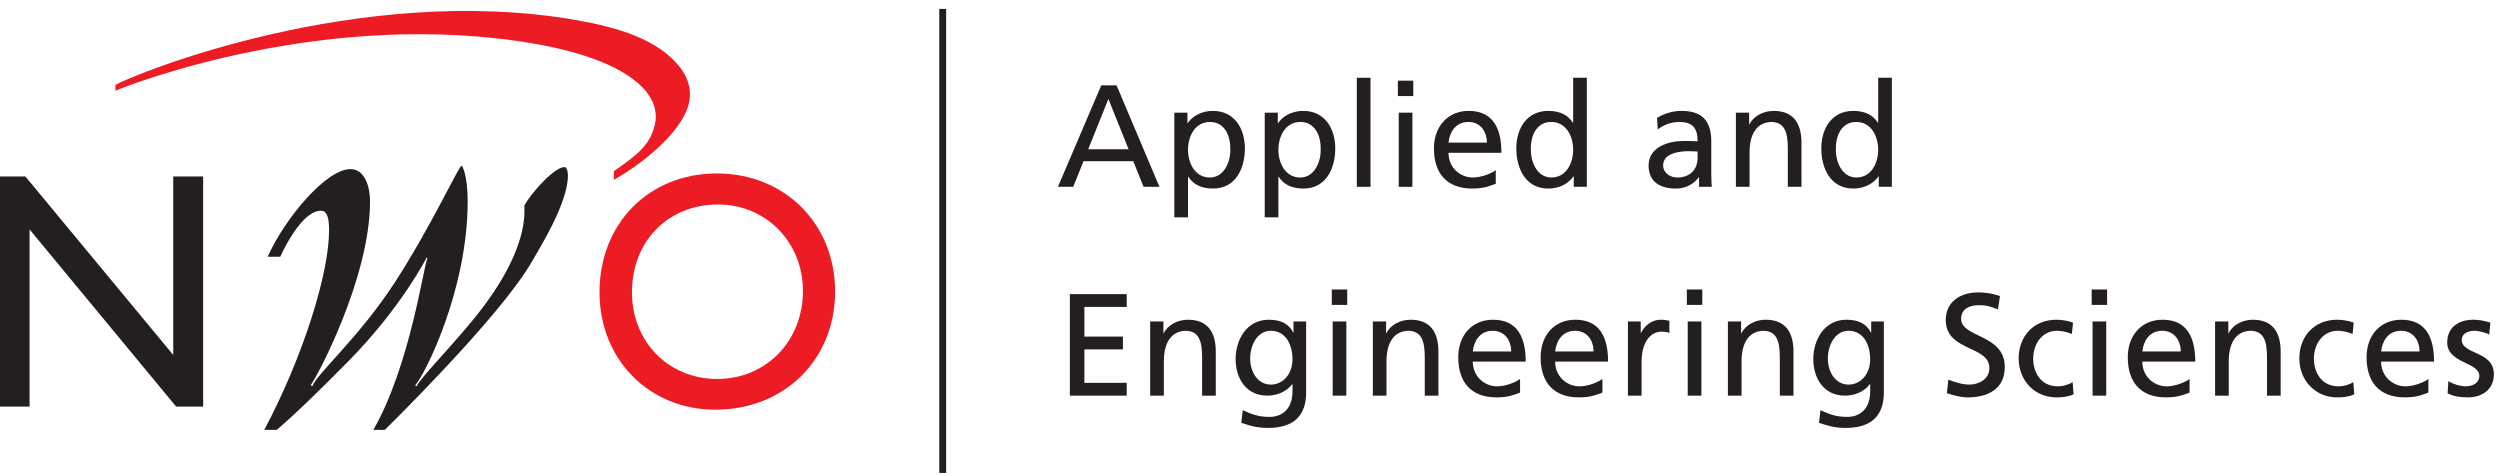
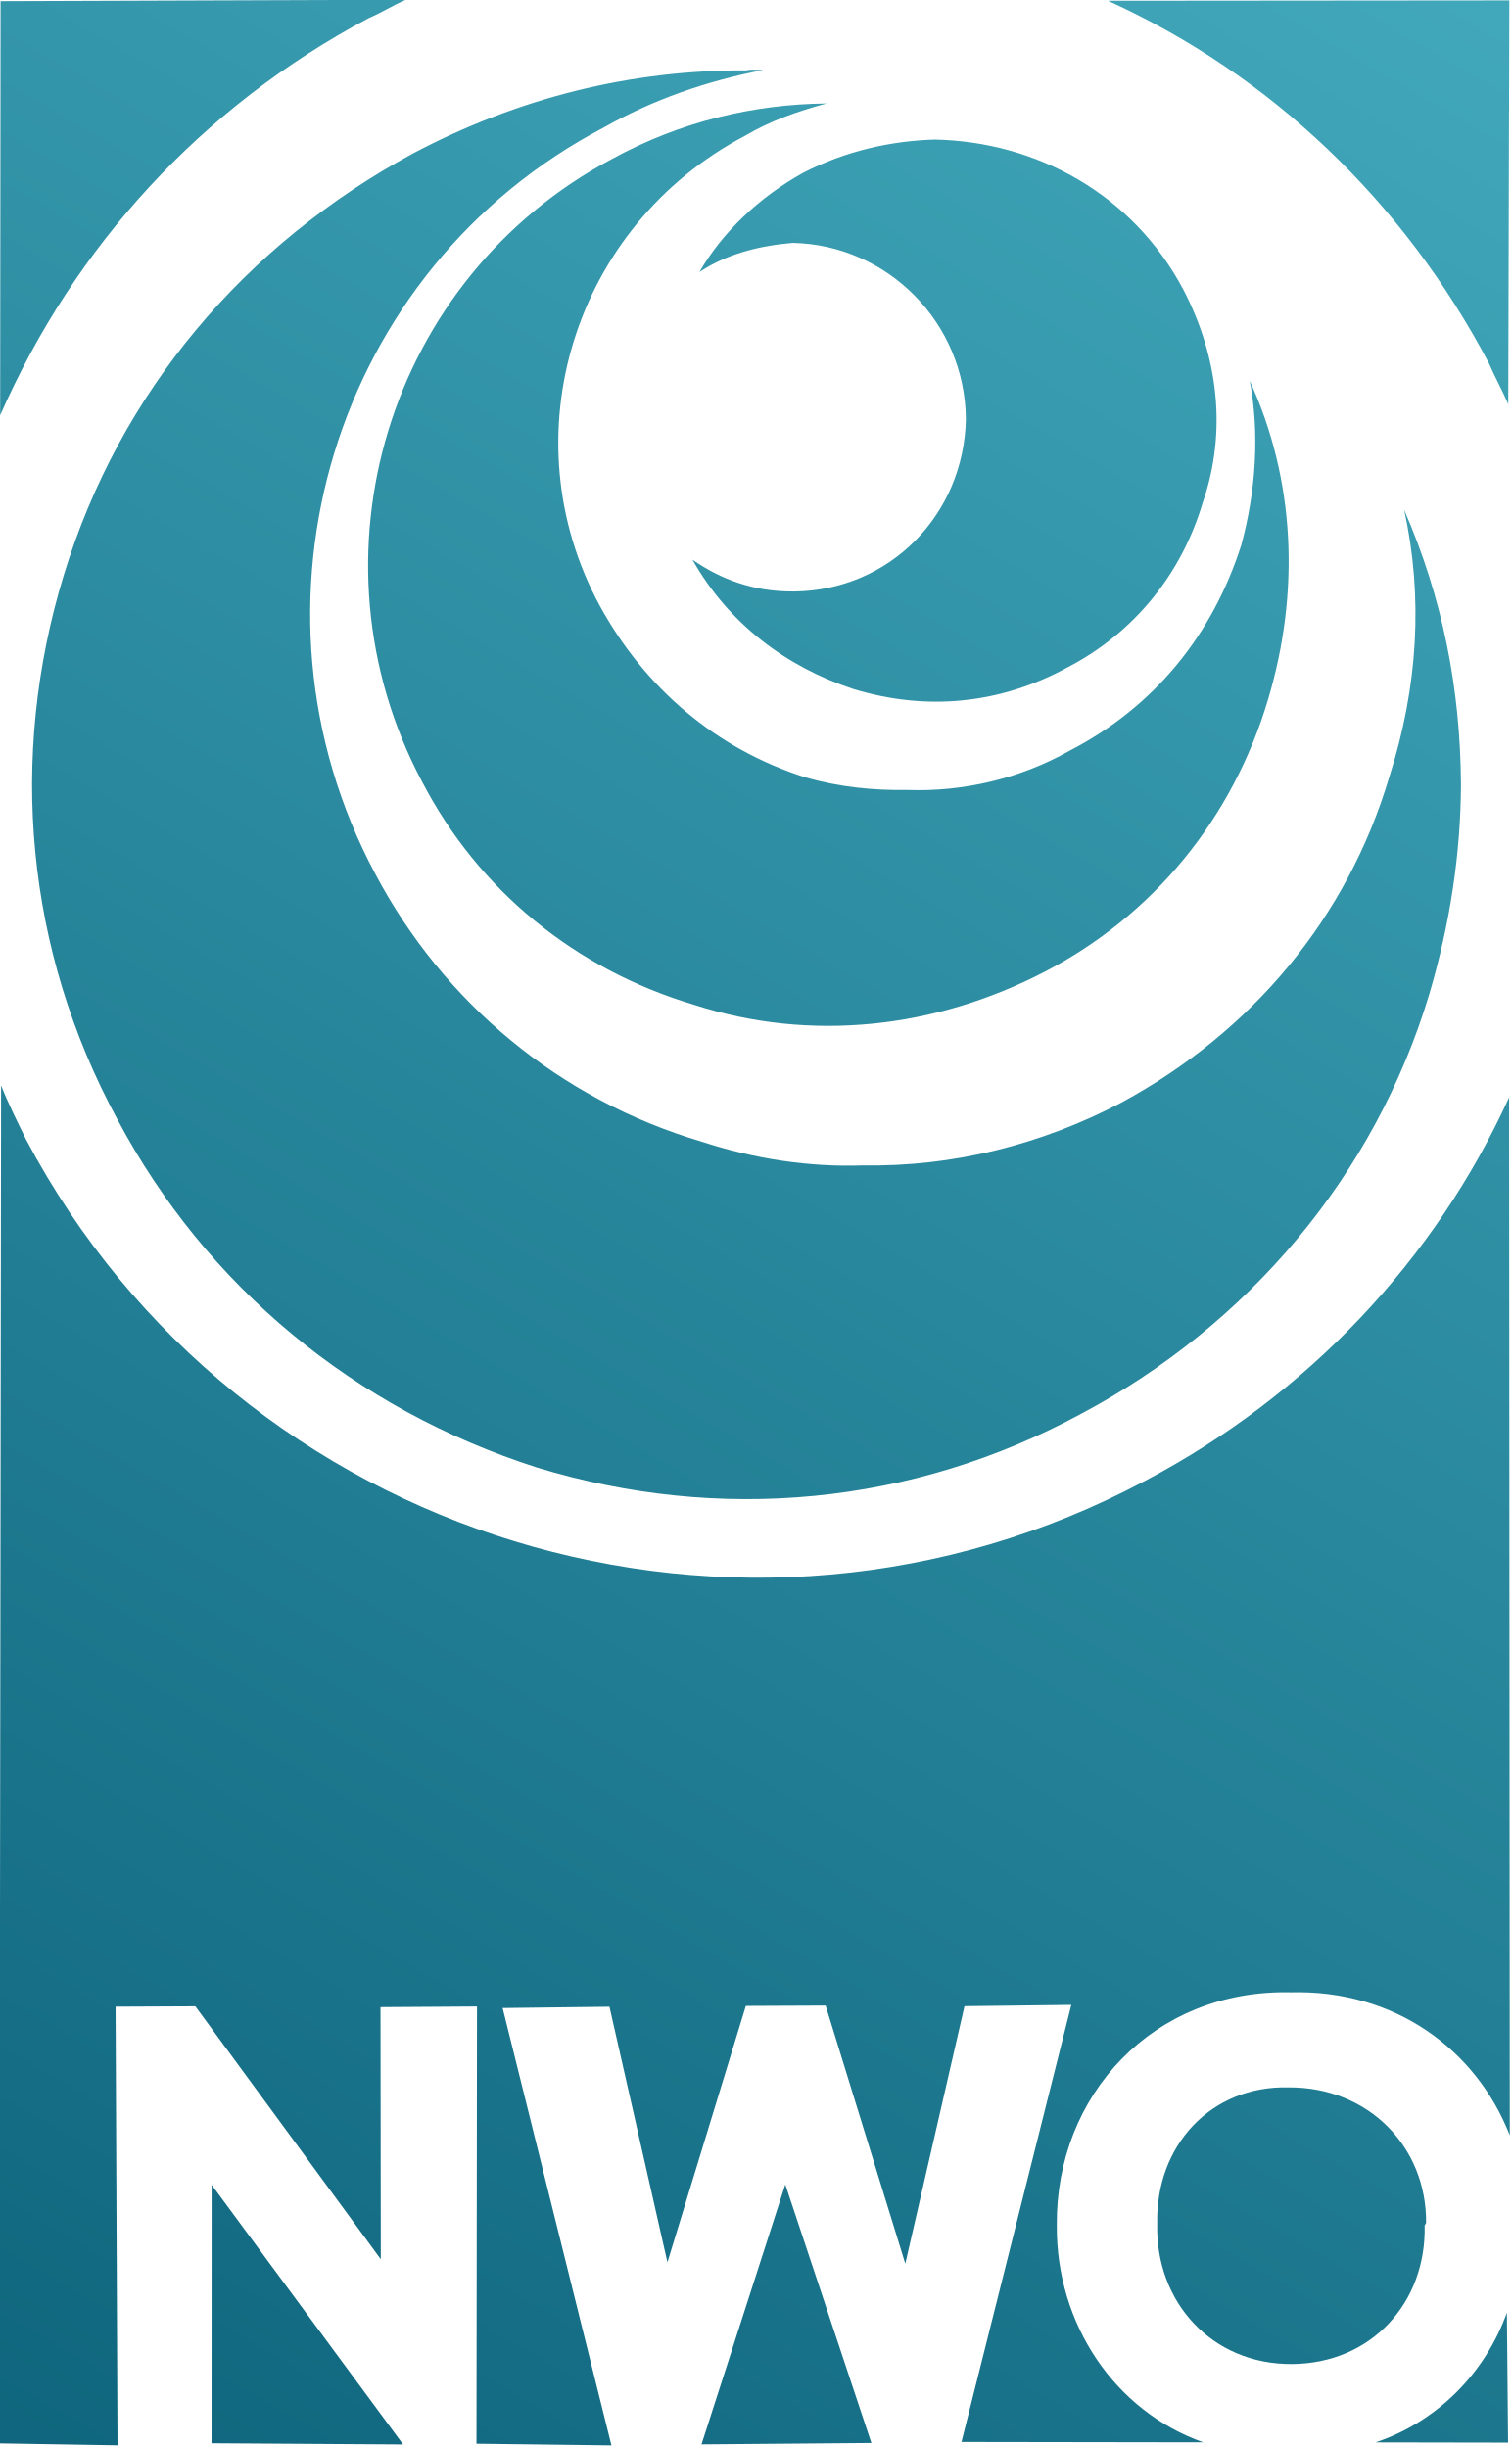
- <svg xmlns="http://www.w3.org/2000/svg" width="100%" height="100%" viewBox="0 0 859 163" version="1.1" xml:space="preserve" style="fill-rule:evenodd;clip-rule:evenodd;stroke-linejoin:round;stroke-miterlimit:1.414;">
-   <g transform="matrix(4.16667,0,0,4.16667,0,0)">
-     <path d="M91.403,8.162L89.736,12.311L93.07,12.311L91.403,8.162ZM90.815,7.035L92.075,7.035L95.613,15.406L94.305,15.406L93.454,13.295L89.352,13.295L88.501,15.406L87.241,15.406L90.815,7.035Z" style="fill:rgb(35,31,32);fill-rule:nonzero;" />
-     <path d="M99.779,10.057C98.556,10.057 97.968,11.22 97.968,12.36C97.968,13.378 98.496,14.638 99.767,14.638C100.979,14.638 101.482,13.283 101.459,12.324C101.482,11.22 101.003,10.057 99.779,10.057ZM96.84,9.29L97.92,9.29L97.92,10.153L97.944,10.153C98.244,9.697 98.94,9.145 100.02,9.145C101.795,9.145 102.658,10.596 102.658,12.24C102.658,13.918 101.879,15.549 100.031,15.549C98.952,15.549 98.34,15.13 97.993,14.566L97.968,14.566L97.968,17.924L96.84,17.924L96.84,9.29Z" style="fill:rgb(35,31,32);fill-rule:nonzero;" />
-     <path d="M107.231,10.057C106.009,10.057 105.421,11.22 105.421,12.36C105.421,13.378 105.948,14.638 107.22,14.638C108.432,14.638 108.935,13.283 108.911,12.324C108.935,11.22 108.455,10.057 107.231,10.057ZM104.294,9.29L105.373,9.29L105.373,10.153L105.396,10.153C105.696,9.697 106.393,9.145 107.472,9.145C109.247,9.145 110.11,10.596 110.11,12.24C110.11,13.918 109.331,15.549 107.483,15.549C106.404,15.549 105.793,15.13 105.444,14.566L105.421,14.566L105.421,17.924L104.294,17.924L104.294,9.29Z" style="fill:rgb(35,31,32);fill-rule:nonzero;" />
-     <rect x="111.89" y="6.411" width="1.127" height="8.995" style="fill:rgb(35,31,32);fill-rule:nonzero;" />
-     <path d="M115.346,9.29L116.473,9.29L116.473,15.406L115.346,15.406L115.346,9.29ZM116.545,7.922L115.273,7.922L115.273,6.651L116.545,6.651L116.545,7.922Z" style="fill:rgb(35,31,32);fill-rule:nonzero;" />
-     <path d="M122.614,11.76C122.614,10.825 122.063,10.057 121.092,10.057C119.988,10.057 119.532,10.968 119.448,11.76L122.614,11.76ZM123.346,15.154C122.914,15.31 122.423,15.549 121.415,15.549C119.244,15.549 118.249,14.23 118.249,12.24C118.249,10.428 119.389,9.145 121.115,9.145C123.154,9.145 123.813,10.632 123.813,12.599L119.448,12.599C119.448,13.811 120.396,14.638 121.463,14.638C122.207,14.638 123.07,14.254 123.346,14.027L123.346,15.154Z" style="fill:rgb(35,31,32);fill-rule:nonzero;" />
-     <path d="M127.932,14.638C129.203,14.638 129.729,13.378 129.729,12.36C129.729,11.22 129.143,10.057 127.919,10.057C126.696,10.057 126.216,11.208 126.24,12.324C126.216,13.283 126.72,14.638 127.932,14.638ZM129.778,14.542L129.754,14.542C129.453,14.997 128.759,15.549 127.668,15.549C125.82,15.549 125.041,13.907 125.041,12.24C125.041,10.596 125.904,9.145 127.68,9.145C128.746,9.145 129.358,9.565 129.705,10.128L129.729,10.128L129.729,6.411L130.856,6.411L130.856,15.406L129.778,15.406L129.778,14.542Z" style="fill:rgb(35,31,32);fill-rule:nonzero;" />
-     <path d="M139.991,12.492C139.751,12.492 139.511,12.467 139.271,12.467C138.659,12.467 137.148,12.563 137.148,13.643C137.148,14.29 137.772,14.638 138.288,14.638C139.403,14.638 139.991,13.943 139.991,13.031L139.991,12.492ZM136.645,9.721C137.208,9.385 137.88,9.145 138.659,9.145C140.411,9.145 141.118,10.008 141.118,11.676L141.118,14.206C141.118,14.902 141.143,15.226 141.166,15.406L140.111,15.406L140.111,14.614L140.087,14.614C139.823,14.986 139.224,15.549 138.192,15.549C136.873,15.549 135.949,14.974 135.949,13.643C135.949,12.108 137.628,11.627 138.792,11.627C139.235,11.627 139.547,11.627 139.991,11.652C139.991,10.596 139.607,10.057 138.479,10.057C137.844,10.057 137.16,10.296 136.705,10.68L136.645,9.721Z" style="fill:rgb(35,31,32);fill-rule:nonzero;" />
-     <path d="M143.149,9.29L144.24,9.29L144.24,10.26L144.265,10.26C144.601,9.565 145.416,9.145 146.268,9.145C147.851,9.145 148.558,10.128 148.558,11.772L148.558,15.406L147.431,15.406L147.431,12.24C147.431,10.812 147.119,10.117 146.136,10.057C144.852,10.057 144.276,11.088 144.276,12.576L144.276,15.406L143.149,15.406L143.149,9.29Z" style="fill:rgb(35,31,32);fill-rule:nonzero;" />
-     <path d="M153.084,14.638C154.355,14.638 154.883,13.378 154.883,12.36C154.883,11.22 154.295,10.057 153.071,10.057C151.849,10.057 151.368,11.208 151.393,12.324C151.368,13.283 151.872,14.638 153.084,14.638ZM154.931,14.542L154.906,14.542C154.606,14.997 153.911,15.549 152.82,15.549C150.973,15.549 150.193,13.907 150.193,12.24C150.193,10.596 151.057,9.145 152.832,9.145C153.899,9.145 154.511,9.565 154.858,10.128L154.883,10.128L154.883,6.411L156.01,6.411L156.01,15.406L154.931,15.406L154.931,14.542Z" style="fill:rgb(35,31,32);fill-rule:nonzero;" />
-     <path d="M88.224,24.255L92.914,24.255L92.914,25.31L89.424,25.31L89.424,27.757L92.602,27.757L92.602,28.813L89.424,28.813L89.424,31.571L92.914,31.571L92.914,32.626L88.224,32.626L88.224,24.255Z" style="fill:rgb(35,31,32);fill-rule:nonzero;" />
-     <path d="M94.848,26.51L95.94,26.51L95.94,27.481L95.964,27.481C96.3,26.786 97.116,26.366 97.967,26.366C99.55,26.366 100.258,27.349 100.258,28.993L100.258,32.626L99.13,32.626L99.13,29.46C99.13,28.033 98.819,27.337 97.835,27.278C96.551,27.278 95.976,28.309 95.976,29.796L95.976,32.626L94.848,32.626L94.848,26.51Z" style="fill:rgb(35,31,32);fill-rule:nonzero;" />
-     <path d="M106.583,29.64C106.583,28.369 105.995,27.278 104.796,27.278C103.656,27.278 103.093,28.513 103.093,29.556C103.093,30.707 103.74,31.715 104.796,31.715C105.852,31.715 106.583,30.78 106.583,29.64ZM107.71,32.363C107.71,34.221 106.751,35.289 104.556,35.289C103.908,35.289 103.345,35.205 102.361,34.87L102.481,33.826C103.345,34.221 103.86,34.377 104.688,34.377C105.875,34.377 106.583,33.574 106.583,32.279L106.583,31.679L106.559,31.679C106.079,32.315 105.288,32.626 104.508,32.626C102.757,32.626 101.894,31.2 101.894,29.616C101.894,28.045 102.781,26.366 104.628,26.366C105.707,26.366 106.307,26.761 106.643,27.421L106.667,27.421L106.667,26.51L107.71,26.51L107.71,32.363Z" style="fill:rgb(35,31,32);fill-rule:nonzero;" />
-     <path d="M109.897,26.51L111.024,26.51L111.024,32.626L109.897,32.626L109.897,26.51ZM111.097,25.143L109.825,25.143L109.825,23.872L111.097,23.872L111.097,25.143Z" style="fill:rgb(35,31,32);fill-rule:nonzero;" />
-     <path d="M113.21,26.51L114.301,26.51L114.301,27.481L114.325,27.481C114.661,26.786 115.477,26.366 116.328,26.366C117.911,26.366 118.618,27.349 118.618,28.993L118.618,32.626L117.491,32.626L117.491,29.46C117.491,28.033 117.18,27.337 116.196,27.278C114.912,27.278 114.337,28.309 114.337,29.796L114.337,32.626L113.21,32.626L113.21,26.51Z" style="fill:rgb(35,31,32);fill-rule:nonzero;" />
-     <path d="M124.618,28.981C124.618,28.045 124.066,27.278 123.096,27.278C121.992,27.278 121.536,28.189 121.452,28.981L124.618,28.981ZM125.35,32.374C124.918,32.531 124.427,32.77 123.419,32.77C121.248,32.77 120.253,31.451 120.253,29.46C120.253,27.649 121.393,26.366 123.119,26.366C125.158,26.366 125.817,27.853 125.817,29.82L121.452,29.82C121.452,31.032 122.399,31.859 123.467,31.859C124.211,31.859 125.074,31.475 125.35,31.247L125.35,32.374Z" style="fill:rgb(35,31,32);fill-rule:nonzero;" />
-     <path d="M131.41,28.981C131.41,28.045 130.858,27.278 129.888,27.278C128.784,27.278 128.328,28.189 128.244,28.981L131.41,28.981ZM132.142,32.374C131.71,32.531 131.219,32.77 130.211,32.77C128.039,32.77 127.045,31.451 127.045,29.46C127.045,27.649 128.185,26.366 129.91,26.366C131.95,26.366 132.609,27.853 132.609,29.82L128.244,29.82C128.244,31.032 129.19,31.859 130.259,31.859C131.003,31.859 131.866,31.475 132.142,31.247L132.142,32.374Z" style="fill:rgb(35,31,32);fill-rule:nonzero;" />
-     <path d="M134.245,26.51L135.3,26.51L135.3,27.457L135.324,27.457C135.624,26.822 136.271,26.366 136.919,26.366C137.255,26.366 137.423,26.402 137.663,26.45L137.663,27.457C137.459,27.373 137.231,27.349 137.039,27.349C136.031,27.349 135.372,28.309 135.372,29.844L135.372,32.626L134.245,32.626L134.245,26.51Z" style="fill:rgb(35,31,32);fill-rule:nonzero;" />
-     <path d="M139.177,26.51L140.304,26.51L140.304,32.626L139.177,32.626L139.177,26.51ZM140.376,25.143L139.104,25.143L139.104,23.872L140.376,23.872L140.376,25.143Z" style="fill:rgb(35,31,32);fill-rule:nonzero;" />
-     <path d="M142.489,26.51L143.58,26.51L143.58,27.481L143.604,27.481C143.94,26.786 144.756,26.366 145.607,26.366C147.19,26.366 147.897,27.349 147.897,28.993L147.897,32.626L146.771,32.626L146.771,29.46C146.771,28.033 146.459,27.337 145.476,27.278C144.191,27.278 143.616,28.309 143.616,29.796L143.616,32.626L142.489,32.626L142.489,26.51Z" style="fill:rgb(35,31,32);fill-rule:nonzero;" />
-     <path d="M154.223,29.64C154.223,28.369 153.635,27.278 152.436,27.278C151.296,27.278 150.732,28.513 150.732,29.556C150.732,30.707 151.38,31.715 152.436,31.715C153.491,31.715 154.223,30.78 154.223,29.64ZM155.35,32.363C155.35,34.221 154.391,35.289 152.195,35.289C151.548,35.289 150.984,35.205 150.001,34.87L150.121,33.826C150.984,34.221 151.5,34.377 152.327,34.377C153.515,34.377 154.223,33.574 154.223,32.279L154.223,31.679L154.198,31.679C153.719,32.315 152.928,32.626 152.147,32.626C150.396,32.626 149.533,31.2 149.533,29.616C149.533,28.045 150.421,26.366 152.268,26.366C153.347,26.366 153.946,26.761 154.282,27.421L154.307,27.421L154.307,26.51L155.35,26.51L155.35,32.363Z" style="fill:rgb(35,31,32);fill-rule:nonzero;" />
-     <path d="M164.759,25.514C164.147,25.275 163.812,25.166 163.188,25.166C162.517,25.166 161.725,25.407 161.725,26.282C161.725,27.889 165.322,27.517 165.322,30.276C165.322,32.063 163.943,32.77 162.265,32.77C161.677,32.77 161.101,32.602 160.549,32.422L160.669,31.307C161.077,31.475 161.797,31.715 162.408,31.715C163.092,31.715 164.052,31.331 164.052,30.348C164.052,28.477 160.453,28.993 160.453,26.39C160.453,24.903 161.629,24.111 163.14,24.111C163.691,24.111 164.352,24.207 164.927,24.411L164.759,25.514Z" style="fill:rgb(35,31,32);fill-rule:nonzero;" />
-     <path d="M170.854,27.541C170.423,27.362 169.99,27.278 169.631,27.278C168.371,27.278 167.664,28.405 167.664,29.568C167.664,30.66 168.252,31.859 169.703,31.859C170.087,31.859 170.566,31.739 170.914,31.511L170.998,32.518C170.53,32.735 169.99,32.77 169.583,32.77C167.735,32.77 166.465,31.319 166.465,29.568C166.465,27.709 167.712,26.366 169.583,26.366C170.038,26.366 170.626,26.474 170.95,26.606L170.854,27.541Z" style="fill:rgb(35,31,32);fill-rule:nonzero;" />
-     <path d="M172.561,26.51L173.688,26.51L173.688,32.626L172.561,32.626L172.561,26.51ZM173.76,25.143L172.488,25.143L172.488,23.872L173.76,23.872L173.76,25.143Z" style="fill:rgb(35,31,32);fill-rule:nonzero;" />
-     <path d="M179.83,28.981C179.83,28.045 179.278,27.278 178.308,27.278C177.204,27.278 176.748,28.189 176.664,28.981L179.83,28.981ZM180.562,32.374C180.13,32.531 179.639,32.77 178.631,32.77C176.46,32.77 175.465,31.451 175.465,29.46C175.465,27.649 176.604,26.366 178.331,26.366C180.37,26.366 181.029,27.853 181.029,29.82L176.664,29.82C176.664,31.032 177.611,31.859 178.679,31.859C179.423,31.859 180.286,31.475 180.562,31.247L180.562,32.374Z" style="fill:rgb(35,31,32);fill-rule:nonzero;" />
-     <path d="M182.665,26.51L183.756,26.51L183.756,27.481L183.78,27.481C184.116,26.786 184.932,26.366 185.783,26.366C187.366,26.366 188.073,27.349 188.073,28.993L188.073,32.626L186.946,32.626L186.946,29.46C186.946,28.033 186.635,27.337 185.651,27.278C184.367,27.278 183.792,28.309 183.792,29.796L183.792,32.626L182.665,32.626L182.665,26.51Z" style="fill:rgb(35,31,32);fill-rule:nonzero;" />
-     <path d="M194.003,27.541C193.571,27.362 193.139,27.278 192.779,27.278C191.52,27.278 190.813,28.405 190.813,29.568C190.813,30.66 191.4,31.859 192.852,31.859C193.235,31.859 193.715,31.739 194.063,31.511L194.146,32.518C193.679,32.735 193.139,32.77 192.731,32.77C190.884,32.77 189.613,31.319 189.613,29.568C189.613,27.709 190.86,26.366 192.731,26.366C193.187,26.366 193.774,26.474 194.099,26.606L194.003,27.541Z" style="fill:rgb(35,31,32);fill-rule:nonzero;" />
-     <path d="M199.522,28.981C199.522,28.045 198.971,27.278 198,27.278C196.896,27.278 196.44,28.189 196.356,28.981L199.522,28.981ZM200.254,32.374C199.822,32.531 199.331,32.77 198.323,32.77C196.152,32.77 195.157,31.451 195.157,29.46C195.157,27.649 196.297,26.366 198.023,26.366C200.063,26.366 200.722,27.853 200.722,29.82L196.356,29.82C196.356,31.032 197.304,31.859 198.371,31.859C199.115,31.859 199.979,31.475 200.254,31.247L200.254,32.374Z" style="fill:rgb(35,31,32);fill-rule:nonzero;" />
-     <path d="M201.901,31.427C202.345,31.715 202.98,31.859 203.305,31.859C203.82,31.859 204.456,31.643 204.456,30.983C204.456,29.868 201.806,29.964 201.806,28.248C201.806,26.978 202.753,26.366 203.964,26.366C204.492,26.366 204.924,26.474 205.367,26.606L205.271,27.589C205.02,27.433 204.348,27.278 204.084,27.278C203.509,27.278 203.005,27.517 203.005,28.021C203.005,29.268 205.655,28.909 205.655,30.864C205.655,32.17 204.611,32.77 203.521,32.77C202.944,32.77 202.356,32.71 201.841,32.434L201.901,31.427Z" style="fill:rgb(35,31,32);fill-rule:nonzero;" />
-     <path d="M50.623,14.832L50.623,14.118C52.485,12.809 53.714,11.942 54.046,10.059C54.173,9.329 53.971,8.424 53.345,7.625C51.646,5.452 47.712,4.249 44.228,3.632C27.086,0.609 10.754,6.946 9.521,7.484L9.519,7.003C10.98,6.152 29.616,-1.501 47.585,1.667C51.06,2.28 54.3,3.278 56.079,5.552C56.779,6.453 57.007,7.414 56.849,8.329C56.424,10.734 53.132,13.409 50.623,14.832Z" style="fill:rgb(237,28,36);fill-rule:nonzero;" />
-     <path d="M59.112,14.303C53.521,14.303 49.438,18.419 49.438,24.099C49.438,29.639 53.521,33.784 58.981,33.784C64.678,33.784 68.865,29.664 68.865,24.04C68.865,18.448 64.704,14.303 59.112,14.303ZM59.217,16.863C63.169,16.863 66.215,19.979 66.215,23.988C66.215,28.132 63.169,31.251 59.139,31.251C55.136,31.251 52.115,28.192 52.115,24.099C52.115,19.895 55.084,16.863 59.217,16.863Z" style="fill:rgb(237,28,36);fill-rule:nonzero;" />
-     <path d="M16.752,14.552L14.287,14.552L14.287,29.273L2.093,14.552L0,14.552L0,33.531L2.439,33.531L2.439,18.919L14.525,33.531L16.752,33.531L16.752,14.552Z" style="fill:rgb(35,31,32);fill-rule:nonzero;" />
-     <path d="M43.867,21.566C41.285,26.105 31.73,35.45 31.73,35.45L30.787,35.45C33.863,30.099 34.989,21.548 35.246,21.334L35.196,21.217C35.196,21.217 33.134,25.312 28.759,29.757C24.49,34.099 22.815,35.45 22.815,35.45L21.793,35.45C25.05,29.318 27.136,22.479 27.136,19.016C27.136,18.023 27.003,17.375 26.455,17.375C25.197,17.375 23.855,19.546 23.113,21.169L22.074,21.169C23.475,18.04 26.871,13.946 28.908,13.946C30.067,13.946 30.515,15.372 30.515,16.599C30.515,23.022 25.977,31.391 25.636,31.732C25.636,31.853 25.789,31.818 25.789,31.818C26.011,30.943 29.618,27.831 32.603,23.222C35.543,18.678 37.837,13.683 38.052,13.683C38.127,13.61 38.566,14.476 38.566,16.599C38.566,23.914 35.029,30.917 34.252,31.751C34.252,31.821 34.312,31.848 34.369,31.838C34.686,31.097 37.804,28.008 39.757,25.425C40.484,24.467 43.484,20.505 43.234,16.964C43.234,16.964 43.634,16.124 45.027,14.736C45.027,14.736 45.989,13.779 46.541,13.779C46.833,13.779 46.833,14.476 46.833,14.476C46.833,16.761 44.486,20.48 43.867,21.566Z" style="fill:rgb(35,31,32);fill-rule:nonzero;" />
-     <rect x="77.456" y="0.733" width="0.566" height="38.267" style="fill:rgb(35,31,32);fill-rule:nonzero;" />
+ <svg xmlns="http://www.w3.org/2000/svg" width="100%" height="100%" viewBox="0 0 142 230" version="1.1" xml:space="preserve" style="fill-rule:evenodd;clip-rule:evenodd;stroke-linejoin:round;stroke-miterlimit:2;">
+   <g transform="matrix(134.855,-233.576,-233.576,-134.855,3.43877,231.591)">
+     <g id="Laag-2">
+       <path d="M0.93,0.106C0.936,0.044 0.921,-0.018 0.887,-0.072C0.884,-0.076 0.881,-0.081 0.878,-0.085L1,-0.015L0.93,0.106ZM0.737,0.44L0.612,0.368C0.676,0.375 0.74,0.361 0.796,0.326C0.8,0.323 0.804,0.321 0.808,0.318L0.737,0.44ZM0.763,0.289C0.706,0.324 0.64,0.336 0.575,0.321C0.51,0.306 0.455,0.267 0.42,0.21C0.385,0.154 0.374,0.088 0.388,0.023C0.403,-0.042 0.442,-0.097 0.499,-0.132C0.555,-0.167 0.622,-0.179 0.686,-0.164C0.711,-0.158 0.734,-0.149 0.755,-0.137C0.784,-0.12 0.808,-0.099 0.828,-0.072C0.805,-0.093 0.777,-0.107 0.745,-0.114C0.695,-0.126 0.644,-0.117 0.6,-0.09C0.573,-0.073 0.551,-0.05 0.536,-0.023C0.526,-0.007 0.519,0.011 0.515,0.03C0.503,0.08 0.512,0.132 0.539,0.175C0.595,0.265 0.714,0.293 0.804,0.236C0.821,0.226 0.836,0.213 0.849,0.198C0.848,0.2 0.847,0.202 0.846,0.203C0.826,0.238 0.798,0.267 0.763,0.289ZM0.796,0.228C0.721,0.275 0.622,0.252 0.575,0.177C0.552,0.141 0.545,0.098 0.555,0.056C0.564,0.014 0.59,-0.021 0.626,-0.044C0.662,-0.067 0.705,-0.074 0.747,-0.064C0.785,-0.055 0.818,-0.034 0.84,-0.003C0.826,-0.015 0.808,-0.024 0.789,-0.029C0.757,-0.036 0.725,-0.031 0.697,-0.013C0.68,-0.003 0.666,0.012 0.657,0.029C0.651,0.039 0.646,0.05 0.643,0.062C0.636,0.094 0.642,0.126 0.659,0.154C0.694,0.211 0.769,0.228 0.826,0.192C0.835,0.187 0.843,0.18 0.85,0.173C0.85,0.173 0.85,0.173 0.85,0.173C0.837,0.195 0.819,0.214 0.796,0.228ZM0.825,0.168C0.81,0.177 0.793,0.182 0.777,0.182C0.787,0.177 0.795,0.169 0.802,0.159C0.818,0.13 0.808,0.093 0.779,0.076C0.75,0.06 0.714,0.069 0.697,0.098C0.69,0.11 0.688,0.122 0.689,0.134C0.676,0.112 0.673,0.087 0.678,0.063C0.684,0.037 0.699,0.016 0.722,0.002C0.744,-0.012 0.77,-0.016 0.795,-0.01C0.821,-0.005 0.842,0.011 0.856,0.033C0.876,0.065 0.875,0.103 0.858,0.134C0.85,0.147 0.839,0.159 0.825,0.168ZM0,0.015L0.02,-0.021L0.152,0.056L0.166,0.032L0.122,-0.068L0.198,-0.024L0.215,-0.053L0.083,-0.129L0.106,-0.17L0.219,-0.061L0.238,-0.093L0.171,-0.155L0.262,-0.134L0.276,-0.158L0.212,-0.227L0.3,-0.2L0.319,-0.232L0.168,-0.275L0.21,-0.348C0.204,-0.316 0.22,-0.283 0.25,-0.266L0.25,-0.266C0.289,-0.243 0.338,-0.254 0.361,-0.296C0.38,-0.327 0.376,-0.362 0.356,-0.387L0.669,-0.206C0.607,-0.212 0.544,-0.197 0.49,-0.163C0.355,-0.079 0.314,0.1 0.398,0.234C0.402,0.24 0.406,0.246 0.41,0.251L0,0.015ZM0.268,-0.296L0.268,-0.296C0.244,-0.309 0.235,-0.337 0.249,-0.361C0.263,-0.385 0.291,-0.391 0.314,-0.377L0.315,-0.377C0.338,-0.364 0.346,-0.336 0.332,-0.312C0.319,-0.288 0.291,-0.282 0.268,-0.296ZM0.037,-0.049L0.07,-0.107L0.115,-0.004L0.037,-0.049ZM0.122,-0.197L0.152,-0.248L0.215,-0.177L0.122,-0.197ZM0.24,-0.4L0.263,-0.44L0.302,-0.417C0.28,-0.421 0.257,-0.415 0.24,-0.4Z" style="fill:url(#_Linear1);fill-rule:nonzero;" />
+     </g>
  </g>
+   <defs>
+     <linearGradient id="_Linear1" x1="0" y1="0" x2="1" y2="0" gradientUnits="userSpaceOnUse" gradientTransform="matrix(1,0,0,-1,0,3.03691e-07)">
+       <stop offset="0" style="stop-color:rgb(14,101,125);stop-opacity:1" />
+       <stop offset="1" style="stop-color:rgb(66,168,187);stop-opacity:1" />
+     </linearGradient>
+   </defs>
</svg>
